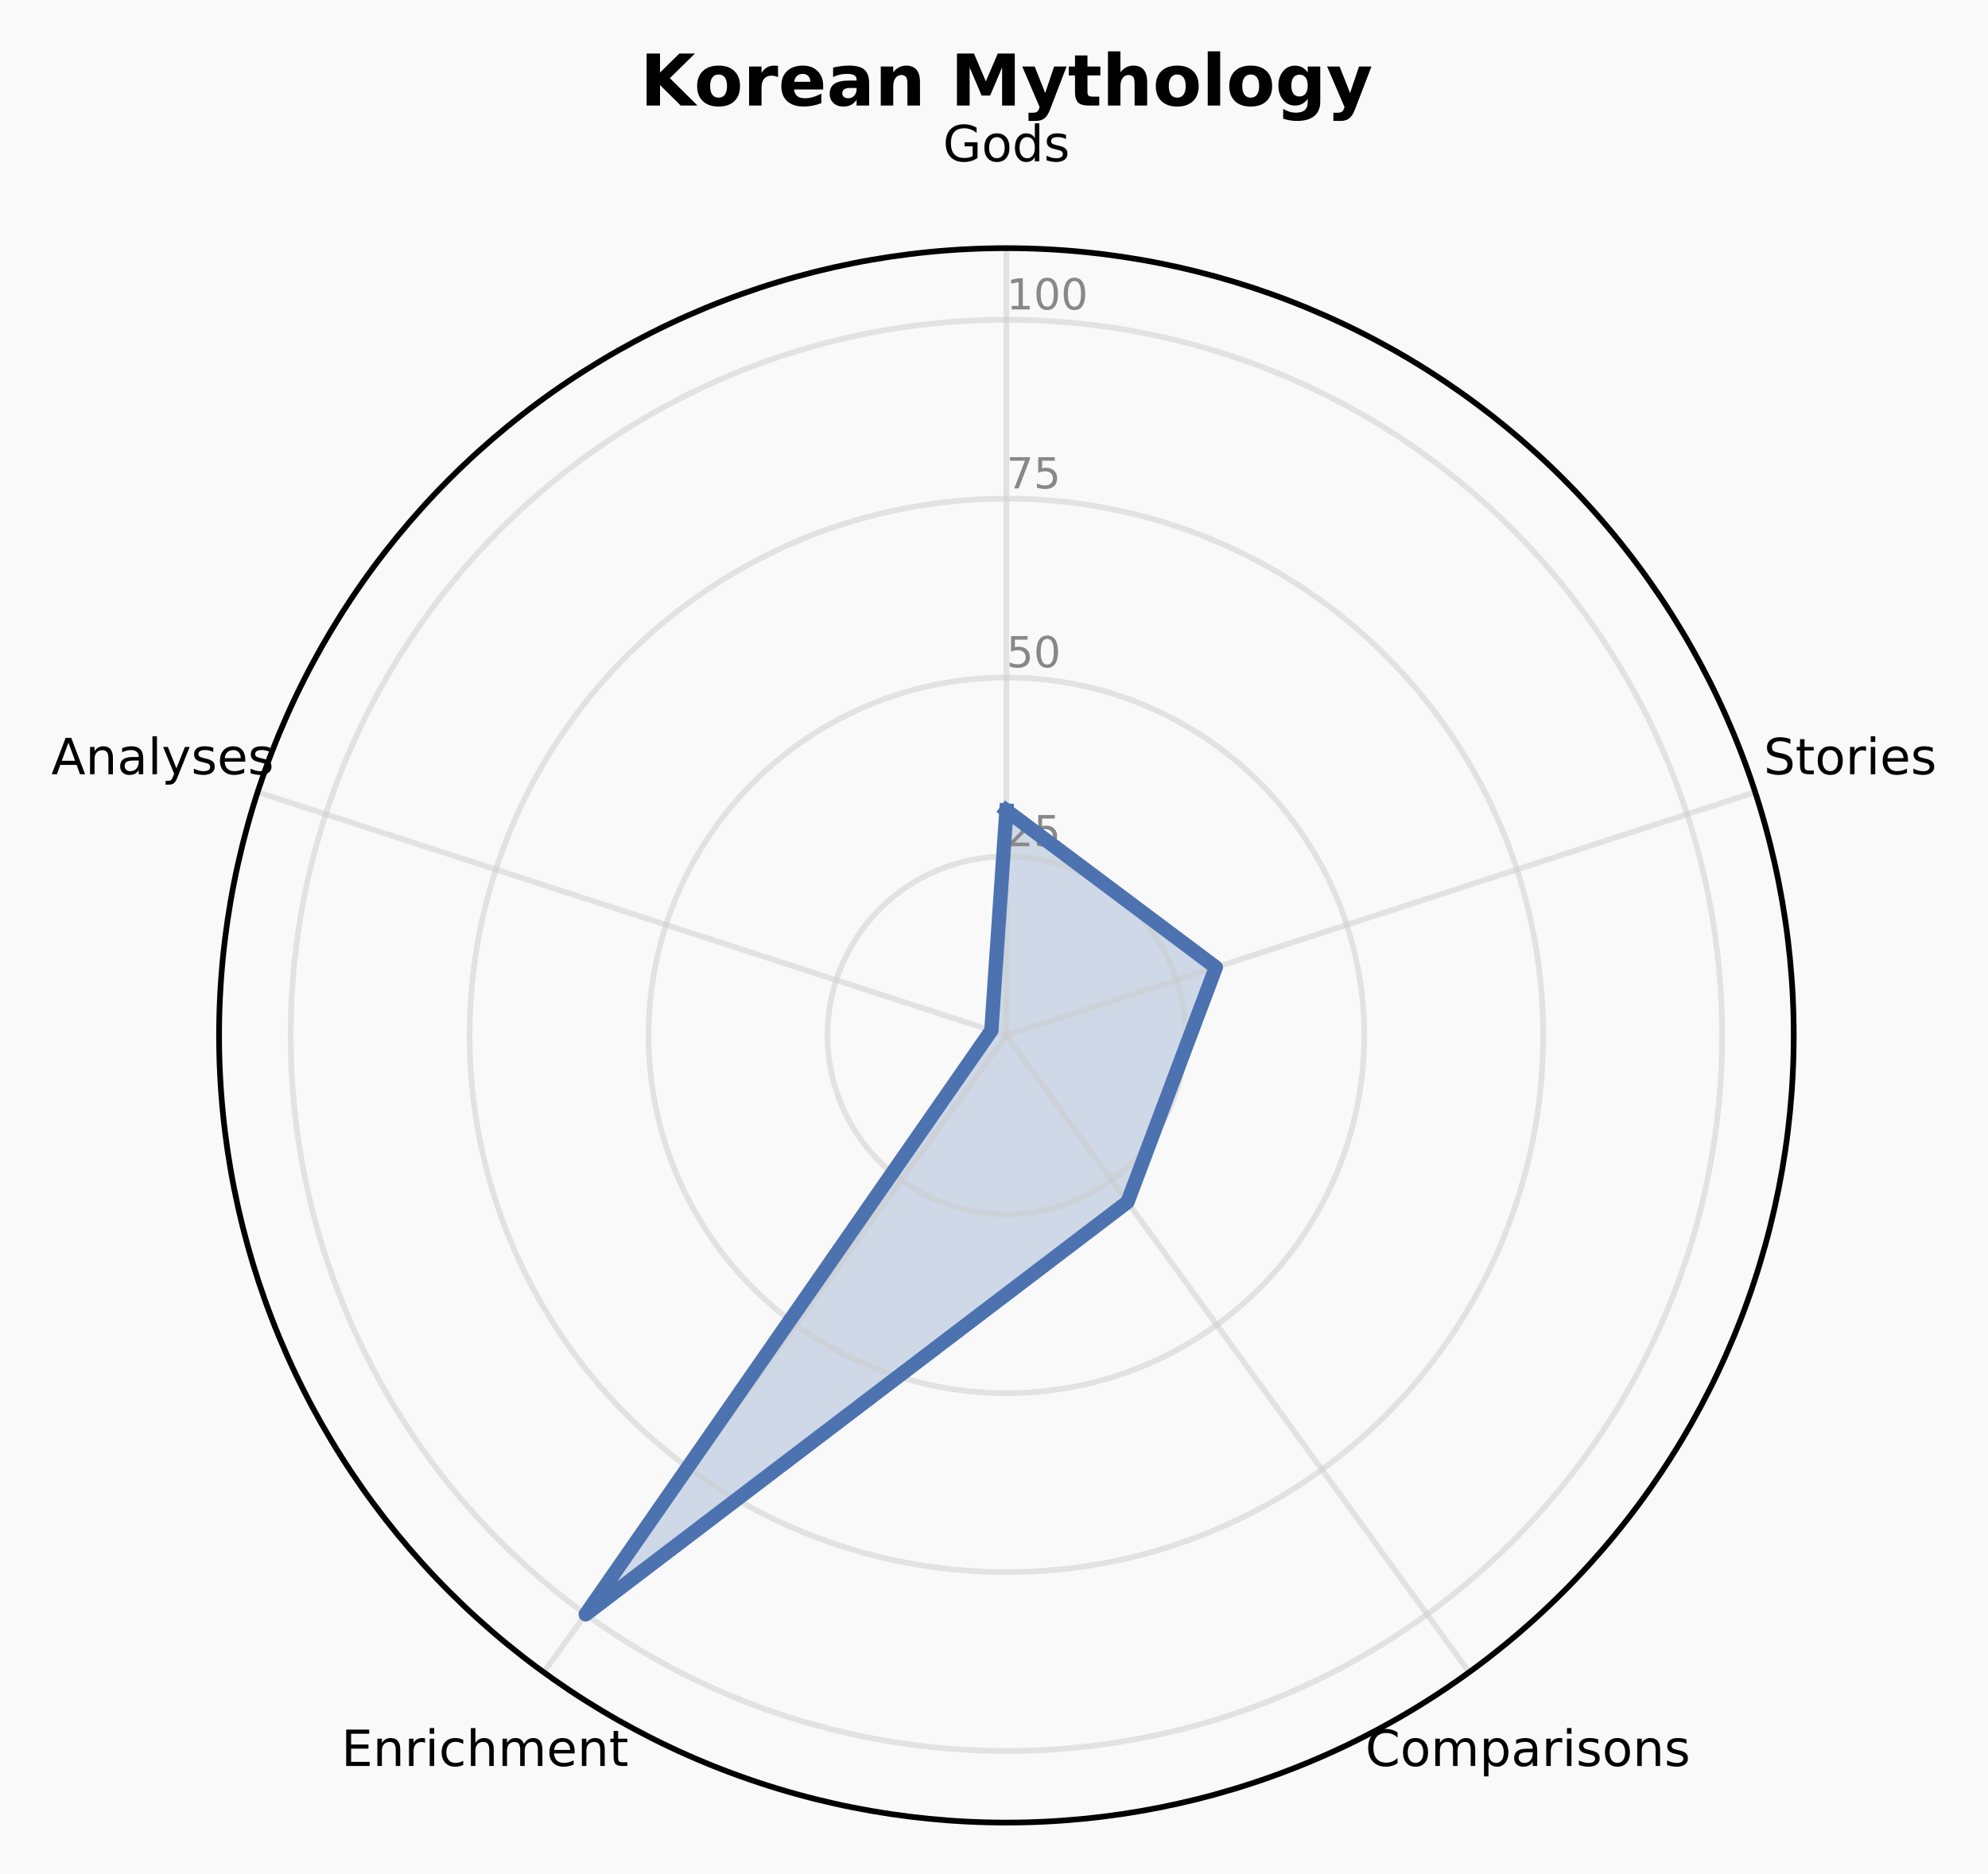
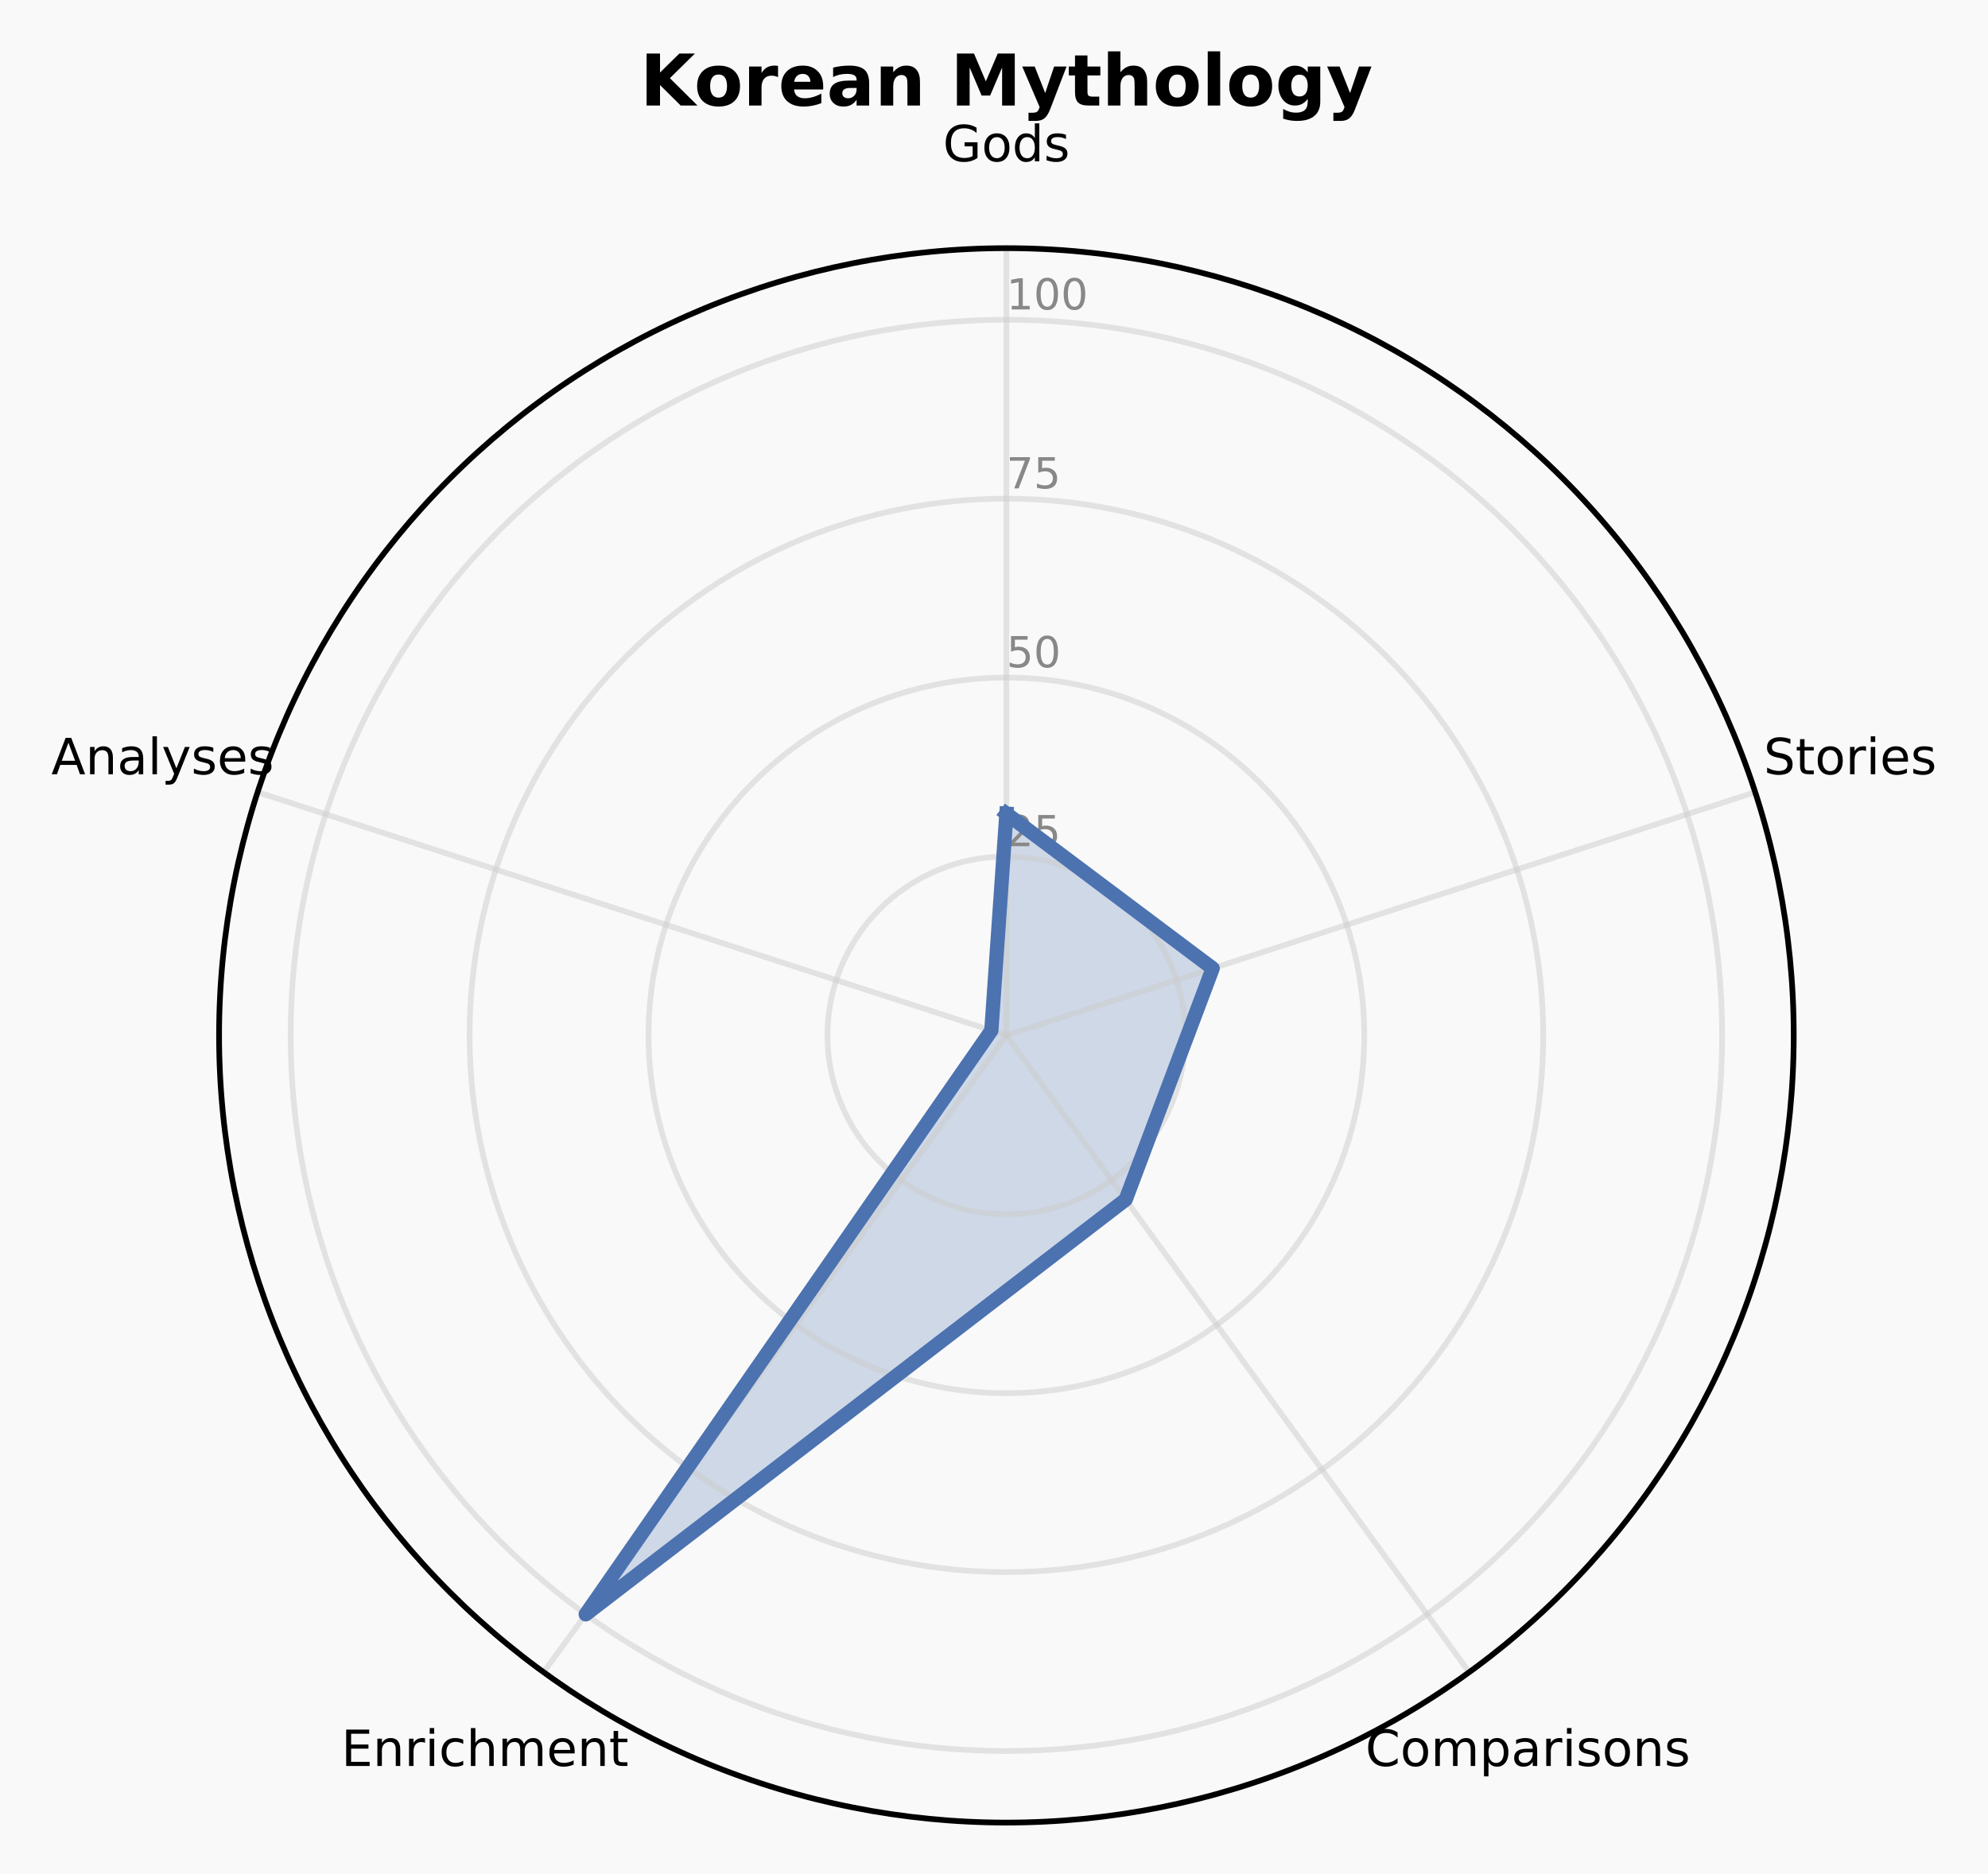
<svg xmlns="http://www.w3.org/2000/svg" xmlns:xlink="http://www.w3.org/1999/xlink" width="278.709pt" height="262.758pt" viewBox="0 0 278.709 262.758" version="1.1">
  <defs>
    <style type="text/css">*{stroke-linejoin: round; stroke-linecap: butt}</style>
  </defs>
  <g id="figure_1">
    <g id="patch_1">
      <path d="M 0 262.758  L 278.709 262.758  L 278.709 0  L 0 0  z " style="fill: #f9f9f9" />
    </g>
    <g id="axes_1">
      <g id="patch_2">
        <path d="M 251.473 145.178  C 251.473 130.683 248.618 116.329 243.071 102.938  C 237.524 89.546 229.393 77.377 219.143 67.128  C 208.894 56.878 196.725 48.748 183.334 43.201  C 169.942 37.654 155.588 34.798 141.093 34.798  C 126.598 34.798 112.244 37.654 98.853 43.201  C 85.461 48.748 73.293 56.878 63.043 67.128  C 52.794 77.377 44.663 89.546 39.116 102.938  C 33.569 116.329 30.714 130.683 30.714 145.178  C 30.714 159.673 33.569 174.027 39.116 187.418  C 44.663 200.81 52.794 212.979 63.043 223.228  C 73.293 233.478 85.461 241.609 98.853 247.155  C 112.244 252.702 126.598 255.558 141.093 255.558  C 155.588 255.558 169.942 252.702 183.334 247.155  C 196.725 241.609 208.894 233.478 219.143 223.228  C 229.393 212.979 237.524 200.81 243.071 187.418  C 248.618 174.027 251.473 159.673 251.473 145.178  M 141.093 145.178  C 141.093 145.178 141.093 145.178 141.093 145.178  C 141.093 145.178 141.093 145.178 141.093 145.178  C 141.093 145.178 141.093 145.178 141.093 145.178  C 141.093 145.178 141.093 145.178 141.093 145.178  C 141.093 145.178 141.093 145.178 141.093 145.178  C 141.093 145.178 141.093 145.178 141.093 145.178  C 141.093 145.178 141.093 145.178 141.093 145.178  C 141.093 145.178 141.093 145.178 141.093 145.178  C 141.093 145.178 141.093 145.178 141.093 145.178  C 141.093 145.178 141.093 145.178 141.093 145.178  C 141.093 145.178 141.093 145.178 141.093 145.178  C 141.093 145.178 141.093 145.178 141.093 145.178  C 141.093 145.178 141.093 145.178 141.093 145.178  C 141.093 145.178 141.093 145.178 141.093 145.178  C 141.093 145.178 141.093 145.178 141.093 145.178  C 141.093 145.178 141.093 145.178 141.093 145.178  z " style="fill: #f9f9f9" />
      </g>
      <g id="patch_3">
-         <path d="M 141.093 113.641  L 170.458 135.637  L 158.073 168.548  L 82.112 226.359  L 138.984 144.493  z " clip-path="url(#p2e807a020c)" style="fill: #4c72b0; opacity: 0.25; stroke: #4c72b0; stroke-linejoin: miter" />
+         <path d="M 141.093 114.085  L 170.013 135.782  L 157.819 168.199  L 82.112 226.359  L 138.984 144.493  z " clip-path="url(#p19c8676d77)" style="fill: #4c72b0; opacity: 0.25; stroke: #4c72b0; stroke-linejoin: miter" />
      </g>
      <g id="matplotlib.axis_1">
        <g id="xtick_1">
          <g id="line2d_1">
-             <path d="M 141.093 145.178  L 141.093 34.798  " clip-path="url(#p2e807a020c)" style="fill: none; stroke: #cccccc; stroke-opacity: 0.5; stroke-width: 0.8; stroke-linecap: square" />
+             <path d="M 141.093 145.178  L 141.093 34.798  " clip-path="url(#p19c8676d77)" style="fill: none; stroke: #cccccc; stroke-opacity: 0.5; stroke-width: 0.8; stroke-linecap: square" />
          </g>
          <g id="text_1">
            <g transform="translate(132.1945 22.61707) scale(0.07 -0.07)">
              <defs>
                <path id="DejaVuSans-2a" d="M 3809 666  L 3809 1919  L 2778 1919  L 2778 2438  L 4434 2438  L 4434 434  Q 4069 175 3628 42  Q 3188 -91 2688 -91  Q 1594 -91 976 548  Q 359 1188 359 2328  Q 359 3472 976 4111  Q 1594 4750 2688 4750  Q 3144 4750 3555 4637  Q 3966 4525 4313 4306  L 4313 3634  Q 3963 3931 3569 4081  Q 3175 4231 2741 4231  Q 1884 4231 1454 3753  Q 1025 3275 1025 2328  Q 1025 1384 1454 906  Q 1884 428 2741 428  Q 3075 428 3337 486  Q 3600 544 3809 666  z " transform="scale(0.015625)" />
                <path id="DejaVuSans-52" d="M 1959 3097  Q 1497 3097 1228 2736  Q 959 2375 959 1747  Q 959 1119 1226 758  Q 1494 397 1959 397  Q 2419 397 2687 759  Q 2956 1122 2956 1747  Q 2956 2369 2687 2733  Q 2419 3097 1959 3097  z M 1959 3584  Q 2709 3584 3137 3096  Q 3566 2609 3566 1747  Q 3566 888 3137 398  Q 2709 -91 1959 -91  Q 1206 -91 779 398  Q 353 888 353 1747  Q 353 2609 779 3096  Q 1206 3584 1959 3584  z " transform="scale(0.015625)" />
                <path id="DejaVuSans-47" d="M 2906 2969  L 2906 4863  L 3481 4863  L 3481 0  L 2906 0  L 2906 525  Q 2725 213 2448 61  Q 2172 -91 1784 -91  Q 1150 -91 751 415  Q 353 922 353 1747  Q 353 2572 751 3078  Q 1150 3584 1784 3584  Q 2172 3584 2448 3432  Q 2725 3281 2906 2969  z M 947 1747  Q 947 1113 1208 752  Q 1469 391 1925 391  Q 2381 391 2643 752  Q 2906 1113 2906 1747  Q 2906 2381 2643 2742  Q 2381 3103 1925 3103  Q 1469 3103 1208 2742  Q 947 2381 947 1747  z " transform="scale(0.015625)" />
                <path id="DejaVuSans-56" d="M 2834 3397  L 2834 2853  Q 2591 2978 2328 3040  Q 2066 3103 1784 3103  Q 1356 3103 1142 2972  Q 928 2841 928 2578  Q 928 2378 1081 2264  Q 1234 2150 1697 2047  L 1894 2003  Q 2506 1872 2764 1633  Q 3022 1394 3022 966  Q 3022 478 2636 193  Q 2250 -91 1575 -91  Q 1294 -91 989 -36  Q 684 19 347 128  L 347 722  Q 666 556 975 473  Q 1284 391 1588 391  Q 1994 391 2212 530  Q 2431 669 2431 922  Q 2431 1156 2273 1281  Q 2116 1406 1581 1522  L 1381 1569  Q 847 1681 609 1914  Q 372 2147 372 2553  Q 372 3047 722 3315  Q 1072 3584 1716 3584  Q 2034 3584 2315 3537  Q 2597 3491 2834 3397  z " transform="scale(0.015625)" />
              </defs>
              <use xlink:href="#DejaVuSans-2a" />
              <use xlink:href="#DejaVuSans-52" transform="translate(77.48438 0)" />
              <use xlink:href="#DejaVuSans-47" transform="translate(138.6719 0)" />
              <use xlink:href="#DejaVuSans-56" transform="translate(202.1562 0)" />
            </g>
          </g>
        </g>
        <g id="xtick_2">
          <g id="line2d_2">
-             <path d="M 141.093 145.178  L 246.07 111.069  " clip-path="url(#p2e807a020c)" style="fill: none; stroke: #cccccc; stroke-opacity: 0.5; stroke-width: 0.8; stroke-linecap: square" />
+             <path d="M 141.093 145.178  L 246.07 111.069  " clip-path="url(#p19c8676d77)" style="fill: none; stroke: #cccccc; stroke-opacity: 0.5; stroke-width: 0.8; stroke-linecap: square" />
          </g>
          <g id="text_2">
            <g transform="translate(247.2616 108.5613) scale(0.07 -0.07)">
              <defs>
                <path id="DejaVuSans-36" d="M 3425 4513  L 3425 3897  Q 3066 4069 2747 4153  Q 2428 4238 2131 4238  Q 1616 4238 1336 4038  Q 1056 3838 1056 3469  Q 1056 3159 1242 3001  Q 1428 2844 1947 2747  L 2328 2669  Q 3034 2534 3370 2195  Q 3706 1856 3706 1288  Q 3706 609 3251 259  Q 2797 -91 1919 -91  Q 1588 -91 1214 -16  Q 841 59 441 206  L 441 856  Q 825 641 1194 531  Q 1563 422 1919 422  Q 2459 422 2753 634  Q 3047 847 3047 1241  Q 3047 1584 2836 1778  Q 2625 1972 2144 2069  L 1759 2144  Q 1053 2284 737 2584  Q 422 2884 422 3419  Q 422 4038 858 4394  Q 1294 4750 2059 4750  Q 2388 4750 2728 4690  Q 3069 4631 3425 4513  z " transform="scale(0.015625)" />
                <path id="DejaVuSans-57" d="M 1172 4494  L 1172 3500  L 2356 3500  L 2356 3053  L 1172 3053  L 1172 1153  Q 1172 725 1289 603  Q 1406 481 1766 481  L 2356 481  L 2356 0  L 1766 0  Q 1100 0 847 248  Q 594 497 594 1153  L 594 3053  L 172 3053  L 172 3500  L 594 3500  L 594 4494  L 1172 4494  z " transform="scale(0.015625)" />
                <path id="DejaVuSans-55" d="M 2631 2963  Q 2534 3019 2420 3045  Q 2306 3072 2169 3072  Q 1681 3072 1420 2755  Q 1159 2438 1159 1844  L 1159 0  L 581 0  L 581 3500  L 1159 3500  L 1159 2956  Q 1341 3275 1631 3429  Q 1922 3584 2338 3584  Q 2397 3584 2469 3576  Q 2541 3569 2628 3553  L 2631 2963  z " transform="scale(0.015625)" />
                <path id="DejaVuSans-4c" d="M 603 3500  L 1178 3500  L 1178 0  L 603 0  L 603 3500  z M 603 4863  L 1178 4863  L 1178 4134  L 603 4134  L 603 4863  z " transform="scale(0.015625)" />
                <path id="DejaVuSans-48" d="M 3597 1894  L 3597 1613  L 953 1613  Q 991 1019 1311 708  Q 1631 397 2203 397  Q 2534 397 2845 478  Q 3156 559 3463 722  L 3463 178  Q 3153 47 2828 -22  Q 2503 -91 2169 -91  Q 1331 -91 842 396  Q 353 884 353 1716  Q 353 2575 817 3079  Q 1281 3584 2069 3584  Q 2775 3584 3186 3129  Q 3597 2675 3597 1894  z M 3022 2063  Q 3016 2534 2758 2815  Q 2500 3097 2075 3097  Q 1594 3097 1305 2825  Q 1016 2553 972 2059  L 3022 2063  z " transform="scale(0.015625)" />
              </defs>
              <use xlink:href="#DejaVuSans-36" />
              <use xlink:href="#DejaVuSans-57" transform="translate(63.48438 0)" />
              <use xlink:href="#DejaVuSans-52" transform="translate(102.6875 0)" />
              <use xlink:href="#DejaVuSans-55" transform="translate(163.875 0)" />
              <use xlink:href="#DejaVuSans-4c" transform="translate(204.9844 0)" />
              <use xlink:href="#DejaVuSans-48" transform="translate(232.7656 0)" />
              <use xlink:href="#DejaVuSans-56" transform="translate(294.2969 0)" />
            </g>
          </g>
        </g>
        <g id="xtick_3">
          <g id="line2d_3">
-             <path d="M 141.093 145.178  L 205.973 234.477  " clip-path="url(#p2e807a020c)" style="fill: none; stroke: #cccccc; stroke-opacity: 0.5; stroke-width: 0.8; stroke-linecap: square" />
+             <path d="M 141.093 145.178  L 205.973 234.477  " clip-path="url(#p19c8676d77)" style="fill: none; stroke: #cccccc; stroke-opacity: 0.5; stroke-width: 0.8; stroke-linecap: square" />
          </g>
          <g id="text_3">
            <g transform="translate(191.4228 247.6219) scale(0.07 -0.07)">
              <defs>
                <path id="DejaVuSans-26" d="M 4122 4306  L 4122 3641  Q 3803 3938 3442 4084  Q 3081 4231 2675 4231  Q 1875 4231 1450 3742  Q 1025 3253 1025 2328  Q 1025 1406 1450 917  Q 1875 428 2675 428  Q 3081 428 3442 575  Q 3803 722 4122 1019  L 4122 359  Q 3791 134 3420 21  Q 3050 -91 2638 -91  Q 1578 -91 968 557  Q 359 1206 359 2328  Q 359 3453 968 4101  Q 1578 4750 2638 4750  Q 3056 4750 3426 4639  Q 3797 4528 4122 4306  z " transform="scale(0.015625)" />
                <path id="DejaVuSans-50" d="M 3328 2828  Q 3544 3216 3844 3400  Q 4144 3584 4550 3584  Q 5097 3584 5394 3201  Q 5691 2819 5691 2113  L 5691 0  L 5113 0  L 5113 2094  Q 5113 2597 4934 2840  Q 4756 3084 4391 3084  Q 3944 3084 3684 2787  Q 3425 2491 3425 1978  L 3425 0  L 2847 0  L 2847 2094  Q 2847 2600 2669 2842  Q 2491 3084 2119 3084  Q 1678 3084 1418 2786  Q 1159 2488 1159 1978  L 1159 0  L 581 0  L 581 3500  L 1159 3500  L 1159 2956  Q 1356 3278 1631 3431  Q 1906 3584 2284 3584  Q 2666 3584 2933 3390  Q 3200 3197 3328 2828  z " transform="scale(0.015625)" />
                <path id="DejaVuSans-53" d="M 1159 525  L 1159 -1331  L 581 -1331  L 581 3500  L 1159 3500  L 1159 2969  Q 1341 3281 1617 3432  Q 1894 3584 2278 3584  Q 2916 3584 3314 3078  Q 3713 2572 3713 1747  Q 3713 922 3314 415  Q 2916 -91 2278 -91  Q 1894 -91 1617 61  Q 1341 213 1159 525  z M 3116 1747  Q 3116 2381 2855 2742  Q 2594 3103 2138 3103  Q 1681 3103 1420 2742  Q 1159 2381 1159 1747  Q 1159 1113 1420 752  Q 1681 391 2138 391  Q 2594 391 2855 752  Q 3116 1113 3116 1747  z " transform="scale(0.015625)" />
                <path id="DejaVuSans-44" d="M 2194 1759  Q 1497 1759 1228 1600  Q 959 1441 959 1056  Q 959 750 1161 570  Q 1363 391 1709 391  Q 2188 391 2477 730  Q 2766 1069 2766 1631  L 2766 1759  L 2194 1759  z M 3341 1997  L 3341 0  L 2766 0  L 2766 531  Q 2569 213 2275 61  Q 1981 -91 1556 -91  Q 1019 -91 701 211  Q 384 513 384 1019  Q 384 1609 779 1909  Q 1175 2209 1959 2209  L 2766 2209  L 2766 2266  Q 2766 2663 2505 2880  Q 2244 3097 1772 3097  Q 1472 3097 1187 3025  Q 903 2953 641 2809  L 641 3341  Q 956 3463 1253 3523  Q 1550 3584 1831 3584  Q 2591 3584 2966 3190  Q 3341 2797 3341 1997  z " transform="scale(0.015625)" />
                <path id="DejaVuSans-51" d="M 3513 2113  L 3513 0  L 2938 0  L 2938 2094  Q 2938 2591 2744 2837  Q 2550 3084 2163 3084  Q 1697 3084 1428 2787  Q 1159 2491 1159 1978  L 1159 0  L 581 0  L 581 3500  L 1159 3500  L 1159 2956  Q 1366 3272 1645 3428  Q 1925 3584 2291 3584  Q 2894 3584 3203 3211  Q 3513 2838 3513 2113  z " transform="scale(0.015625)" />
              </defs>
              <use xlink:href="#DejaVuSans-26" />
              <use xlink:href="#DejaVuSans-52" transform="translate(69.82812 0)" />
              <use xlink:href="#DejaVuSans-50" transform="translate(131.0156 0)" />
              <use xlink:href="#DejaVuSans-53" transform="translate(228.4219 0)" />
              <use xlink:href="#DejaVuSans-44" transform="translate(291.9062 0)" />
              <use xlink:href="#DejaVuSans-55" transform="translate(353.1875 0)" />
              <use xlink:href="#DejaVuSans-4c" transform="translate(394.2969 0)" />
              <use xlink:href="#DejaVuSans-56" transform="translate(422.0781 0)" />
              <use xlink:href="#DejaVuSans-52" transform="translate(474.1719 0)" />
              <use xlink:href="#DejaVuSans-51" transform="translate(535.3594 0)" />
              <use xlink:href="#DejaVuSans-56" transform="translate(598.7344 0)" />
            </g>
          </g>
        </g>
        <g id="xtick_4">
          <g id="line2d_4">
-             <path d="M 141.093 145.178  L 76.214 234.477  " clip-path="url(#p2e807a020c)" style="fill: none; stroke: #cccccc; stroke-opacity: 0.5; stroke-width: 0.8; stroke-linecap: square" />
+             <path d="M 141.093 145.178  L 76.214 234.477  " clip-path="url(#p19c8676d77)" style="fill: none; stroke: #cccccc; stroke-opacity: 0.5; stroke-width: 0.8; stroke-linecap: square" />
          </g>
          <g id="text_4">
            <g transform="translate(47.8483 247.6219) scale(0.07 -0.07)">
              <defs>
                <path id="DejaVuSans-28" d="M 628 4666  L 3578 4666  L 3578 4134  L 1259 4134  L 1259 2753  L 3481 2753  L 3481 2222  L 1259 2222  L 1259 531  L 3634 531  L 3634 0  L 628 0  L 628 4666  z " transform="scale(0.015625)" />
                <path id="DejaVuSans-46" d="M 3122 3366  L 3122 2828  Q 2878 2963 2633 3030  Q 2388 3097 2138 3097  Q 1578 3097 1268 2742  Q 959 2388 959 1747  Q 959 1106 1268 751  Q 1578 397 2138 397  Q 2388 397 2633 464  Q 2878 531 3122 666  L 3122 134  Q 2881 22 2623 -34  Q 2366 -91 2075 -91  Q 1284 -91 818 406  Q 353 903 353 1747  Q 353 2603 823 3093  Q 1294 3584 2113 3584  Q 2378 3584 2631 3529  Q 2884 3475 3122 3366  z " transform="scale(0.015625)" />
                <path id="DejaVuSans-4b" d="M 3513 2113  L 3513 0  L 2938 0  L 2938 2094  Q 2938 2591 2744 2837  Q 2550 3084 2163 3084  Q 1697 3084 1428 2787  Q 1159 2491 1159 1978  L 1159 0  L 581 0  L 581 4863  L 1159 4863  L 1159 2956  Q 1366 3272 1645 3428  Q 1925 3584 2291 3584  Q 2894 3584 3203 3211  Q 3513 2838 3513 2113  z " transform="scale(0.015625)" />
              </defs>
              <use xlink:href="#DejaVuSans-28" />
              <use xlink:href="#DejaVuSans-51" transform="translate(63.1875 0)" />
              <use xlink:href="#DejaVuSans-55" transform="translate(126.5625 0)" />
              <use xlink:href="#DejaVuSans-4c" transform="translate(167.6719 0)" />
              <use xlink:href="#DejaVuSans-46" transform="translate(195.4531 0)" />
              <use xlink:href="#DejaVuSans-4b" transform="translate(250.4375 0)" />
              <use xlink:href="#DejaVuSans-50" transform="translate(313.8125 0)" />
              <use xlink:href="#DejaVuSans-48" transform="translate(411.2188 0)" />
              <use xlink:href="#DejaVuSans-51" transform="translate(472.75 0)" />
              <use xlink:href="#DejaVuSans-57" transform="translate(536.125 0)" />
            </g>
          </g>
        </g>
        <g id="xtick_5">
          <g id="line2d_5">
-             <path d="M 141.093 145.178  L 36.116 111.069  " clip-path="url(#p2e807a020c)" style="fill: none; stroke: #cccccc; stroke-opacity: 0.5; stroke-width: 0.8; stroke-linecap: square" />
+             <path d="M 141.093 145.178  L 36.116 111.069  " clip-path="url(#p19c8676d77)" style="fill: none; stroke: #cccccc; stroke-opacity: 0.5; stroke-width: 0.8; stroke-linecap: square" />
          </g>
          <g id="text_5">
            <g transform="translate(7.2 108.5613) scale(0.07 -0.07)">
              <defs>
                <path id="DejaVuSans-24" d="M 2188 4044  L 1331 1722  L 3047 1722  L 2188 4044  z M 1831 4666  L 2547 4666  L 4325 0  L 3669 0  L 3244 1197  L 1141 1197  L 716 0  L 50 0  L 1831 4666  z " transform="scale(0.015625)" />
                <path id="DejaVuSans-4f" d="M 603 4863  L 1178 4863  L 1178 0  L 603 0  L 603 4863  z " transform="scale(0.015625)" />
                <path id="DejaVuSans-5c" d="M 2059 -325  Q 1816 -950 1584 -1140  Q 1353 -1331 966 -1331  L 506 -1331  L 506 -850  L 844 -850  Q 1081 -850 1212 -737  Q 1344 -625 1503 -206  L 1606 56  L 191 3500  L 800 3500  L 1894 763  L 2988 3500  L 3597 3500  L 2059 -325  z " transform="scale(0.015625)" />
              </defs>
              <use xlink:href="#DejaVuSans-24" />
              <use xlink:href="#DejaVuSans-51" transform="translate(68.40625 0)" />
              <use xlink:href="#DejaVuSans-44" transform="translate(131.7812 0)" />
              <use xlink:href="#DejaVuSans-4f" transform="translate(193.0625 0)" />
              <use xlink:href="#DejaVuSans-5c" transform="translate(220.8438 0)" />
              <use xlink:href="#DejaVuSans-56" transform="translate(280.0312 0)" />
              <use xlink:href="#DejaVuSans-48" transform="translate(332.125 0)" />
              <use xlink:href="#DejaVuSans-56" transform="translate(393.6562 0)" />
            </g>
          </g>
        </g>
      </g>
      <g id="matplotlib.axis_2">
        <g id="ytick_1">
          <g id="line2d_6">
-             <path d="M 141.093 120.092  C 144.388 120.092 147.65 120.741 150.693 122.001  C 153.737 123.262 156.503 125.11 158.832 127.439  C 161.161 129.769 163.009 132.534 164.27 135.578  C 165.531 138.621 166.18 141.884 166.18 145.178  C 166.18 148.472 165.531 151.735 164.27 154.778  C 163.009 157.822 161.161 160.587 158.832 162.917  C 156.503 165.246 153.737 167.094 150.693 168.355  C 147.65 169.615 144.388 170.264 141.093 170.264  C 137.799 170.264 134.537 169.615 131.493 168.355  C 128.45 167.094 125.684 165.246 123.355 162.917  C 121.025 160.587 119.177 157.822 117.917 154.778  C 116.656 151.735 116.007 148.472 116.007 145.178  C 116.007 141.884 116.656 138.621 117.917 135.578  C 119.177 132.534 121.025 129.769 123.355 127.439  C 125.684 125.11 128.45 123.262 131.493 122.001  C 134.537 120.741 137.799 120.092 141.093 120.092  " clip-path="url(#p2e807a020c)" style="fill: none; stroke: #cccccc; stroke-opacity: 0.5; stroke-width: 0.8; stroke-linecap: square" />
+             <path d="M 141.093 120.092  C 144.388 120.092 147.65 120.741 150.693 122.001  C 153.737 123.262 156.503 125.11 158.832 127.439  C 161.161 129.769 163.009 132.534 164.27 135.578  C 165.531 138.621 166.18 141.884 166.18 145.178  C 166.18 148.472 165.531 151.735 164.27 154.778  C 163.009 157.822 161.161 160.587 158.832 162.917  C 156.503 165.246 153.737 167.094 150.693 168.355  C 147.65 169.615 144.388 170.264 141.093 170.264  C 137.799 170.264 134.537 169.615 131.493 168.355  C 128.45 167.094 125.684 165.246 123.355 162.917  C 121.025 160.587 119.177 157.822 117.917 154.778  C 116.656 151.735 116.007 148.472 116.007 145.178  C 116.007 141.884 116.656 138.621 117.917 135.578  C 119.177 132.534 121.025 129.769 123.355 127.439  C 125.684 125.11 128.45 123.262 131.493 122.001  C 134.537 120.741 137.799 120.092 141.093 120.092  " clip-path="url(#p19c8676d77)" style="fill: none; stroke: #cccccc; stroke-opacity: 0.5; stroke-width: 0.8; stroke-linecap: square" />
          </g>
          <g id="text_6">
            <g style="fill: #888888" transform="translate(141.0933 118.6504) scale(0.06 -0.06)">
              <defs>
                <path id="DejaVuSans-15" d="M 1228 531  L 3431 531  L 3431 0  L 469 0  L 469 531  Q 828 903 1448 1529  Q 2069 2156 2228 2338  Q 2531 2678 2651 2914  Q 2772 3150 2772 3378  Q 2772 3750 2511 3984  Q 2250 4219 1831 4219  Q 1534 4219 1204 4116  Q 875 4013 500 3803  L 500 4441  Q 881 4594 1212 4672  Q 1544 4750 1819 4750  Q 2544 4750 2975 4387  Q 3406 4025 3406 3419  Q 3406 3131 3298 2873  Q 3191 2616 2906 2266  Q 2828 2175 2409 1742  Q 1991 1309 1228 531  z " transform="scale(0.015625)" />
                <path id="DejaVuSans-18" d="M 691 4666  L 3169 4666  L 3169 4134  L 1269 4134  L 1269 2991  Q 1406 3038 1543 3061  Q 1681 3084 1819 3084  Q 2600 3084 3056 2656  Q 3513 2228 3513 1497  Q 3513 744 3044 326  Q 2575 -91 1722 -91  Q 1428 -91 1123 -41  Q 819 9 494 109  L 494 744  Q 775 591 1075 516  Q 1375 441 1709 441  Q 2250 441 2565 725  Q 2881 1009 2881 1497  Q 2881 1984 2565 2268  Q 2250 2553 1709 2553  Q 1456 2553 1204 2497  Q 953 2441 691 2322  L 691 4666  z " transform="scale(0.015625)" />
              </defs>
              <use xlink:href="#DejaVuSans-15" />
              <use xlink:href="#DejaVuSans-18" transform="translate(63.625 0)" />
            </g>
          </g>
        </g>
        <g id="ytick_2">
          <g id="line2d_7">
-             <path d="M 141.093 95.005  C 147.682 95.005 154.206 96.303 160.293 98.825  C 166.381 101.346 171.912 105.042 176.571 109.701  C 181.229 114.36 184.925 119.891 187.447 125.978  C 189.968 132.065 191.266 138.589 191.266 145.178  C 191.266 151.767 189.968 158.291 187.447 164.378  C 184.925 170.465 181.229 175.997 176.571 180.655  C 171.912 185.314 166.381 189.01 160.293 191.531  C 154.206 194.053 147.682 195.351 141.093 195.351  C 134.505 195.351 127.98 194.053 121.893 191.531  C 115.806 189.01 110.275 185.314 105.616 180.655  C 100.957 175.997 97.261 170.465 94.74 164.378  C 92.219 158.291 90.921 151.767 90.921 145.178  C 90.921 138.589 92.219 132.065 94.74 125.978  C 97.261 119.891 100.957 114.36 105.616 109.701  C 110.275 105.042 115.806 101.346 121.893 98.825  C 127.98 96.303 134.505 95.005 141.093 95.005  " clip-path="url(#p2e807a020c)" style="fill: none; stroke: #cccccc; stroke-opacity: 0.5; stroke-width: 0.8; stroke-linecap: square" />
+             <path d="M 141.093 95.005  C 147.682 95.005 154.206 96.303 160.293 98.825  C 166.381 101.346 171.912 105.042 176.571 109.701  C 181.229 114.36 184.925 119.891 187.447 125.978  C 189.968 132.065 191.266 138.589 191.266 145.178  C 191.266 151.767 189.968 158.291 187.447 164.378  C 184.925 170.465 181.229 175.997 176.571 180.655  C 171.912 185.314 166.381 189.01 160.293 191.531  C 154.206 194.053 147.682 195.351 141.093 195.351  C 134.505 195.351 127.98 194.053 121.893 191.531  C 115.806 189.01 110.275 185.314 105.616 180.655  C 100.957 175.997 97.261 170.465 94.74 164.378  C 92.219 158.291 90.921 151.767 90.921 145.178  C 90.921 138.589 92.219 132.065 94.74 125.978  C 97.261 119.891 100.957 114.36 105.616 109.701  C 110.275 105.042 115.806 101.346 121.893 98.825  C 127.98 96.303 134.505 95.005 141.093 95.005  " clip-path="url(#p19c8676d77)" style="fill: none; stroke: #cccccc; stroke-opacity: 0.5; stroke-width: 0.8; stroke-linecap: square" />
          </g>
          <g id="text_7">
            <g style="fill: #888888" transform="translate(141.0933 93.56408) scale(0.06 -0.06)">
              <defs>
                <path id="DejaVuSans-13" d="M 2034 4250  Q 1547 4250 1301 3770  Q 1056 3291 1056 2328  Q 1056 1369 1301 889  Q 1547 409 2034 409  Q 2525 409 2770 889  Q 3016 1369 3016 2328  Q 3016 3291 2770 3770  Q 2525 4250 2034 4250  z M 2034 4750  Q 2819 4750 3233 4129  Q 3647 3509 3647 2328  Q 3647 1150 3233 529  Q 2819 -91 2034 -91  Q 1250 -91 836 529  Q 422 1150 422 2328  Q 422 3509 836 4129  Q 1250 4750 2034 4750  z " transform="scale(0.015625)" />
              </defs>
              <use xlink:href="#DejaVuSans-18" />
              <use xlink:href="#DejaVuSans-13" transform="translate(63.625 0)" />
            </g>
          </g>
        </g>
        <g id="ytick_3">
          <g id="line2d_8">
-             <path d="M 141.093 69.919  C 150.976 69.919 160.763 71.866 169.894 75.648  C 179.024 79.43 187.321 84.974 194.309 91.962  C 201.298 98.95 206.841 107.247 210.623 116.378  C 214.405 125.508 216.352 135.295 216.352 145.178  C 216.352 155.061 214.405 164.848 210.623 173.978  C 206.841 183.109 201.298 191.406 194.309 198.394  C 187.321 205.382 179.024 210.926 169.894 214.708  C 160.763 218.49 150.976 220.437 141.093 220.437  C 131.21 220.437 121.424 218.49 112.293 214.708  C 103.162 210.926 94.866 205.382 87.877 198.394  C 80.889 191.406 75.345 183.109 71.563 173.978  C 67.781 164.848 65.834 155.061 65.834 145.178  C 65.834 135.295 67.781 125.508 71.563 116.378  C 75.345 107.247 80.889 98.95 87.877 91.962  C 94.866 84.974 103.162 79.43 112.293 75.648  C 121.424 71.866 131.21 69.919 141.093 69.919  " clip-path="url(#p2e807a020c)" style="fill: none; stroke: #cccccc; stroke-opacity: 0.5; stroke-width: 0.8; stroke-linecap: square" />
+             <path d="M 141.093 69.919  C 150.976 69.919 160.763 71.866 169.894 75.648  C 179.024 79.43 187.321 84.974 194.309 91.962  C 201.298 98.95 206.841 107.247 210.623 116.378  C 214.405 125.508 216.352 135.295 216.352 145.178  C 216.352 155.061 214.405 164.848 210.623 173.978  C 206.841 183.109 201.298 191.406 194.309 198.394  C 187.321 205.382 179.024 210.926 169.894 214.708  C 160.763 218.49 150.976 220.437 141.093 220.437  C 131.21 220.437 121.424 218.49 112.293 214.708  C 103.162 210.926 94.866 205.382 87.877 198.394  C 80.889 191.406 75.345 183.109 71.563 173.978  C 67.781 164.848 65.834 155.061 65.834 145.178  C 65.834 135.295 67.781 125.508 71.563 116.378  C 75.345 107.247 80.889 98.95 87.877 91.962  C 94.866 84.974 103.162 79.43 112.293 75.648  C 121.424 71.866 131.21 69.919 141.093 69.919  " clip-path="url(#p19c8676d77)" style="fill: none; stroke: #cccccc; stroke-opacity: 0.5; stroke-width: 0.8; stroke-linecap: square" />
          </g>
          <g id="text_8">
            <g style="fill: #888888" transform="translate(141.0933 68.47781) scale(0.06 -0.06)">
              <defs>
                <path id="DejaVuSans-1a" d="M 525 4666  L 3525 4666  L 3525 4397  L 1831 0  L 1172 0  L 2766 4134  L 525 4134  L 525 4666  z " transform="scale(0.015625)" />
              </defs>
              <use xlink:href="#DejaVuSans-1a" />
              <use xlink:href="#DejaVuSans-18" transform="translate(63.625 0)" />
            </g>
          </g>
        </g>
        <g id="ytick_4">
          <g id="line2d_9">
-             <path d="M 141.093 44.833  C 154.27 44.833 167.32 47.429 179.494 52.471  C 191.668 57.514 202.73 64.906 212.048 74.223  C 221.366 83.541 228.757 94.603 233.8 106.778  C 238.843 118.952 241.438 132.001 241.438 145.178  C 241.438 158.355 238.843 171.404 233.8 183.578  C 228.757 195.753 221.366 206.815 212.048 216.133  C 202.73 225.45 191.668 232.842 179.494 237.885  C 167.32 242.927 154.27 245.523 141.093 245.523  C 127.916 245.523 114.867 242.927 102.693 237.885  C 90.519 232.842 79.456 225.45 70.139 216.133  C 60.821 206.815 53.429 195.753 48.387 183.578  C 43.344 171.404 40.748 158.355 40.748 145.178  C 40.748 132.001 43.344 118.952 48.387 106.778  C 53.429 94.603 60.821 83.541 70.139 74.223  C 79.456 64.906 90.519 57.514 102.693 52.471  C 114.867 47.429 127.916 44.833 141.093 44.833  " clip-path="url(#p2e807a020c)" style="fill: none; stroke: #cccccc; stroke-opacity: 0.5; stroke-width: 0.8; stroke-linecap: square" />
+             <path d="M 141.093 44.833  C 154.27 44.833 167.32 47.429 179.494 52.471  C 191.668 57.514 202.73 64.906 212.048 74.223  C 221.366 83.541 228.757 94.603 233.8 106.778  C 238.843 118.952 241.438 132.001 241.438 145.178  C 241.438 158.355 238.843 171.404 233.8 183.578  C 228.757 195.753 221.366 206.815 212.048 216.133  C 202.73 225.45 191.668 232.842 179.494 237.885  C 167.32 242.927 154.27 245.523 141.093 245.523  C 127.916 245.523 114.867 242.927 102.693 237.885  C 90.519 232.842 79.456 225.45 70.139 216.133  C 60.821 206.815 53.429 195.753 48.387 183.578  C 43.344 171.404 40.748 158.355 40.748 145.178  C 40.748 132.001 43.344 118.952 48.387 106.778  C 53.429 94.603 60.821 83.541 70.139 74.223  C 79.456 64.906 90.519 57.514 102.693 52.471  C 114.867 47.429 127.916 44.833 141.093 44.833  " clip-path="url(#p19c8676d77)" style="fill: none; stroke: #cccccc; stroke-opacity: 0.5; stroke-width: 0.8; stroke-linecap: square" />
          </g>
          <g id="text_9">
            <g style="fill: #888888" transform="translate(141.0933 43.39154) scale(0.06 -0.06)">
              <defs>
                <path id="DejaVuSans-14" d="M 794 531  L 1825 531  L 1825 4091  L 703 3866  L 703 4441  L 1819 4666  L 2450 4666  L 2450 531  L 3481 531  L 3481 0  L 794 0  L 794 531  z " transform="scale(0.015625)" />
              </defs>
              <use xlink:href="#DejaVuSans-14" />
              <use xlink:href="#DejaVuSans-13" transform="translate(63.625 0)" />
              <use xlink:href="#DejaVuSans-13" transform="translate(127.25 0)" />
            </g>
          </g>
        </g>
      </g>
      <g id="line2d_10">
-         <path d="M 141.093 113.641  L 170.458 135.637  L 158.073 168.548  L 82.112 226.359  L 138.984 144.493  L 141.093 113.641  " clip-path="url(#p2e807a020c)" style="fill: none; stroke: #4c72b0; stroke-width: 2; stroke-linecap: square" />
+         <path d="M 141.093 114.085  L 170.013 135.782  L 157.819 168.199  L 82.112 226.359  L 138.984 144.493  L 141.093 114.085  " clip-path="url(#p19c8676d77)" style="fill: none; stroke: #4c72b0; stroke-width: 2; stroke-linecap: square" />
      </g>
      <g id="patch_4">
        <path d="M 141.093 34.798  C 126.598 34.798 112.244 37.654 98.853 43.201  C 85.461 48.748 73.293 56.878 63.043 67.128  C 52.794 77.377 44.663 89.546 39.116 102.938  C 33.569 116.329 30.714 130.683 30.714 145.178  C 30.714 159.673 33.569 174.027 39.116 187.418  C 44.663 200.81 52.794 212.979 63.043 223.228  C 73.293 233.478 85.461 241.609 98.853 247.155  C 112.244 252.702 126.598 255.558 141.093 255.558  C 155.588 255.558 169.942 252.702 183.334 247.155  C 196.725 241.609 208.894 233.478 219.143 223.228  C 229.393 212.979 237.524 200.81 243.071 187.418  C 248.618 174.027 251.473 159.673 251.473 145.178  C 251.473 130.683 248.618 116.329 243.071 102.938  C 237.524 89.546 229.393 77.377 219.143 67.128  C 208.894 56.878 196.725 48.748 183.334 43.201  C 169.942 37.654 155.588 34.798 141.093 34.798  " style="fill: none; stroke: #000000; stroke-width: 0.8; stroke-linejoin: miter; stroke-linecap: square" />
      </g>
      <g id="text_10">
        <g transform="translate(89.73311 14.79844) scale(0.1 -0.1)">
          <defs>
            <path id="DejaVuSans-Bold-2e" d="M 588 4666  L 1791 4666  L 1791 2963  L 3525 4666  L 4922 4666  L 2675 2456  L 5153 0  L 3647 0  L 1791 1838  L 1791 0  L 588 0  L 588 4666  z " transform="scale(0.015625)" />
            <path id="DejaVuSans-Bold-52" d="M 2203 2784  Q 1831 2784 1636 2517  Q 1441 2250 1441 1747  Q 1441 1244 1636 976  Q 1831 709 2203 709  Q 2569 709 2762 976  Q 2956 1244 2956 1747  Q 2956 2250 2762 2517  Q 2569 2784 2203 2784  z M 2203 3584  Q 3106 3584 3614 3096  Q 4122 2609 4122 1747  Q 4122 884 3614 396  Q 3106 -91 2203 -91  Q 1297 -91 786 396  Q 275 884 275 1747  Q 275 2609 786 3096  Q 1297 3584 2203 3584  z " transform="scale(0.015625)" />
            <path id="DejaVuSans-Bold-55" d="M 3138 2547  Q 2991 2616 2845 2648  Q 2700 2681 2553 2681  Q 2122 2681 1889 2404  Q 1656 2128 1656 1613  L 1656 0  L 538 0  L 538 3500  L 1656 3500  L 1656 2925  Q 1872 3269 2151 3426  Q 2431 3584 2822 3584  Q 2878 3584 2943 3579  Q 3009 3575 3134 3559  L 3138 2547  z " transform="scale(0.015625)" />
            <path id="DejaVuSans-Bold-48" d="M 4031 1759  L 4031 1441  L 1416 1441  Q 1456 1047 1700 850  Q 1944 653 2381 653  Q 2734 653 3104 758  Q 3475 863 3866 1075  L 3866 213  Q 3469 63 3072 -14  Q 2675 -91 2278 -91  Q 1328 -91 801 392  Q 275 875 275 1747  Q 275 2603 792 3093  Q 1309 3584 2216 3584  Q 3041 3584 3536 3087  Q 4031 2591 4031 1759  z M 2881 2131  Q 2881 2450 2695 2645  Q 2509 2841 2209 2841  Q 1884 2841 1681 2658  Q 1478 2475 1428 2131  L 2881 2131  z " transform="scale(0.015625)" />
            <path id="DejaVuSans-Bold-44" d="M 2106 1575  Q 1756 1575 1579 1456  Q 1403 1338 1403 1106  Q 1403 894 1545 773  Q 1688 653 1941 653  Q 2256 653 2472 879  Q 2688 1106 2688 1447  L 2688 1575  L 2106 1575  z M 3816 1997  L 3816 0  L 2688 0  L 2688 519  Q 2463 200 2181 54  Q 1900 -91 1497 -91  Q 953 -91 614 226  Q 275 544 275 1050  Q 275 1666 698 1953  Q 1122 2241 2028 2241  L 2688 2241  L 2688 2328  Q 2688 2594 2478 2717  Q 2269 2841 1825 2841  Q 1466 2841 1156 2769  Q 847 2697 581 2553  L 581 3406  Q 941 3494 1303 3539  Q 1666 3584 2028 3584  Q 2975 3584 3395 3211  Q 3816 2838 3816 1997  z " transform="scale(0.015625)" />
            <path id="DejaVuSans-Bold-51" d="M 4056 2131  L 4056 0  L 2931 0  L 2931 347  L 2931 1631  Q 2931 2084 2911 2256  Q 2891 2428 2841 2509  Q 2775 2619 2662 2680  Q 2550 2741 2406 2741  Q 2056 2741 1856 2470  Q 1656 2200 1656 1722  L 1656 0  L 538 0  L 538 3500  L 1656 3500  L 1656 2988  Q 1909 3294 2193 3439  Q 2478 3584 2822 3584  Q 3428 3584 3742 3212  Q 4056 2841 4056 2131  z " transform="scale(0.015625)" />
            <path id="DejaVuSans-Bold-3" transform="scale(0.015625)" />
            <path id="DejaVuSans-Bold-30" d="M 588 4666  L 2119 4666  L 3181 2169  L 4250 4666  L 5778 4666  L 5778 0  L 4641 0  L 4641 3413  L 3566 897  L 2803 897  L 1728 3413  L 1728 0  L 588 0  L 588 4666  z " transform="scale(0.015625)" />
            <path id="DejaVuSans-Bold-5c" d="M 78 3500  L 1197 3500  L 2138 1125  L 2938 3500  L 4056 3500  L 2584 -331  Q 2363 -916 2067 -1148  Q 1772 -1381 1288 -1381  L 641 -1381  L 641 -647  L 991 -647  Q 1275 -647 1404 -556  Q 1534 -466 1606 -231  L 1638 -134  L 78 3500  z " transform="scale(0.015625)" />
            <path id="DejaVuSans-Bold-57" d="M 1759 4494  L 1759 3500  L 2913 3500  L 2913 2700  L 1759 2700  L 1759 1216  Q 1759 972 1856 886  Q 1953 800 2241 800  L 2816 800  L 2816 0  L 1856 0  Q 1194 0 917 276  Q 641 553 641 1216  L 641 2700  L 84 2700  L 84 3500  L 641 3500  L 641 4494  L 1759 4494  z " transform="scale(0.015625)" />
            <path id="DejaVuSans-Bold-4b" d="M 4056 2131  L 4056 0  L 2931 0  L 2931 347  L 2931 1625  Q 2931 2084 2911 2256  Q 2891 2428 2841 2509  Q 2775 2619 2662 2680  Q 2550 2741 2406 2741  Q 2056 2741 1856 2470  Q 1656 2200 1656 1722  L 1656 0  L 538 0  L 538 4863  L 1656 4863  L 1656 2988  Q 1909 3294 2193 3439  Q 2478 3584 2822 3584  Q 3428 3584 3742 3212  Q 4056 2841 4056 2131  z " transform="scale(0.015625)" />
            <path id="DejaVuSans-Bold-4f" d="M 538 4863  L 1656 4863  L 1656 0  L 538 0  L 538 4863  z " transform="scale(0.015625)" />
            <path id="DejaVuSans-Bold-4a" d="M 2919 594  Q 2688 288 2409 144  Q 2131 0 1766 0  Q 1125 0 706 504  Q 288 1009 288 1791  Q 288 2575 706 3076  Q 1125 3578 1766 3578  Q 2131 3578 2409 3434  Q 2688 3291 2919 2981  L 2919 3500  L 4044 3500  L 4044 353  Q 4044 -491 3511 -936  Q 2978 -1381 1966 -1381  Q 1638 -1381 1331 -1331  Q 1025 -1281 716 -1178  L 716 -306  Q 1009 -475 1290 -558  Q 1572 -641 1856 -641  Q 2406 -641 2662 -400  Q 2919 -159 2919 353  L 2919 594  z M 2181 2772  Q 1834 2772 1640 2515  Q 1447 2259 1447 1791  Q 1447 1309 1634 1061  Q 1822 813 2181 813  Q 2531 813 2725 1069  Q 2919 1325 2919 1791  Q 2919 2259 2725 2515  Q 2531 2772 2181 2772  z " transform="scale(0.015625)" />
          </defs>
          <use xlink:href="#DejaVuSans-Bold-2e" />
          <use xlink:href="#DejaVuSans-Bold-52" transform="translate(75.73438 0)" />
          <use xlink:href="#DejaVuSans-Bold-55" transform="translate(144.4375 0)" />
          <use xlink:href="#DejaVuSans-Bold-48" transform="translate(193.75 0)" />
          <use xlink:href="#DejaVuSans-Bold-44" transform="translate(261.5781 0)" />
          <use xlink:href="#DejaVuSans-Bold-51" transform="translate(329.0625 0)" />
          <use xlink:href="#DejaVuSans-Bold-3" transform="translate(400.25 0)" />
          <use xlink:href="#DejaVuSans-Bold-30" transform="translate(435.0625 0)" />
          <use xlink:href="#DejaVuSans-Bold-5c" transform="translate(534.5781 0)" />
          <use xlink:href="#DejaVuSans-Bold-57" transform="translate(599.7656 0)" />
          <use xlink:href="#DejaVuSans-Bold-4b" transform="translate(647.5625 0)" />
          <use xlink:href="#DejaVuSans-Bold-52" transform="translate(718.75 0)" />
          <use xlink:href="#DejaVuSans-Bold-4f" transform="translate(787.4531 0)" />
          <use xlink:href="#DejaVuSans-Bold-52" transform="translate(821.7344 0)" />
          <use xlink:href="#DejaVuSans-Bold-4a" transform="translate(890.4375 0)" />
          <use xlink:href="#DejaVuSans-Bold-5c" transform="translate(962.0156 0)" />
        </g>
      </g>
    </g>
  </g>
  <defs>
-     <clipPath id="p2e807a020c">
+     <clipPath id="p19c8676d77">
      <path d="M 251.473 145.178  C 251.473 130.683 248.618 116.329 243.071 102.938  C 237.524 89.546 229.393 77.377 219.143 67.128  C 208.894 56.878 196.725 48.748 183.334 43.201  C 169.942 37.654 155.588 34.798 141.093 34.798  C 126.598 34.798 112.244 37.654 98.853 43.201  C 85.461 48.748 73.293 56.878 63.043 67.128  C 52.794 77.377 44.663 89.546 39.116 102.938  C 33.569 116.329 30.714 130.683 30.714 145.178  C 30.714 159.673 33.569 174.027 39.116 187.418  C 44.663 200.81 52.794 212.979 63.043 223.228  C 73.293 233.478 85.461 241.609 98.853 247.155  C 112.244 252.702 126.598 255.558 141.093 255.558  C 155.588 255.558 169.942 252.702 183.334 247.155  C 196.725 241.609 208.894 233.478 219.143 223.228  C 229.393 212.979 237.524 200.81 243.071 187.418  C 248.618 174.027 251.473 159.673 251.473 145.178  M 141.093 145.178  C 141.093 145.178 141.093 145.178 141.093 145.178  C 141.093 145.178 141.093 145.178 141.093 145.178  C 141.093 145.178 141.093 145.178 141.093 145.178  C 141.093 145.178 141.093 145.178 141.093 145.178  C 141.093 145.178 141.093 145.178 141.093 145.178  C 141.093 145.178 141.093 145.178 141.093 145.178  C 141.093 145.178 141.093 145.178 141.093 145.178  C 141.093 145.178 141.093 145.178 141.093 145.178  C 141.093 145.178 141.093 145.178 141.093 145.178  C 141.093 145.178 141.093 145.178 141.093 145.178  C 141.093 145.178 141.093 145.178 141.093 145.178  C 141.093 145.178 141.093 145.178 141.093 145.178  C 141.093 145.178 141.093 145.178 141.093 145.178  C 141.093 145.178 141.093 145.178 141.093 145.178  C 141.093 145.178 141.093 145.178 141.093 145.178  C 141.093 145.178 141.093 145.178 141.093 145.178  z " />
    </clipPath>
  </defs>
</svg>
